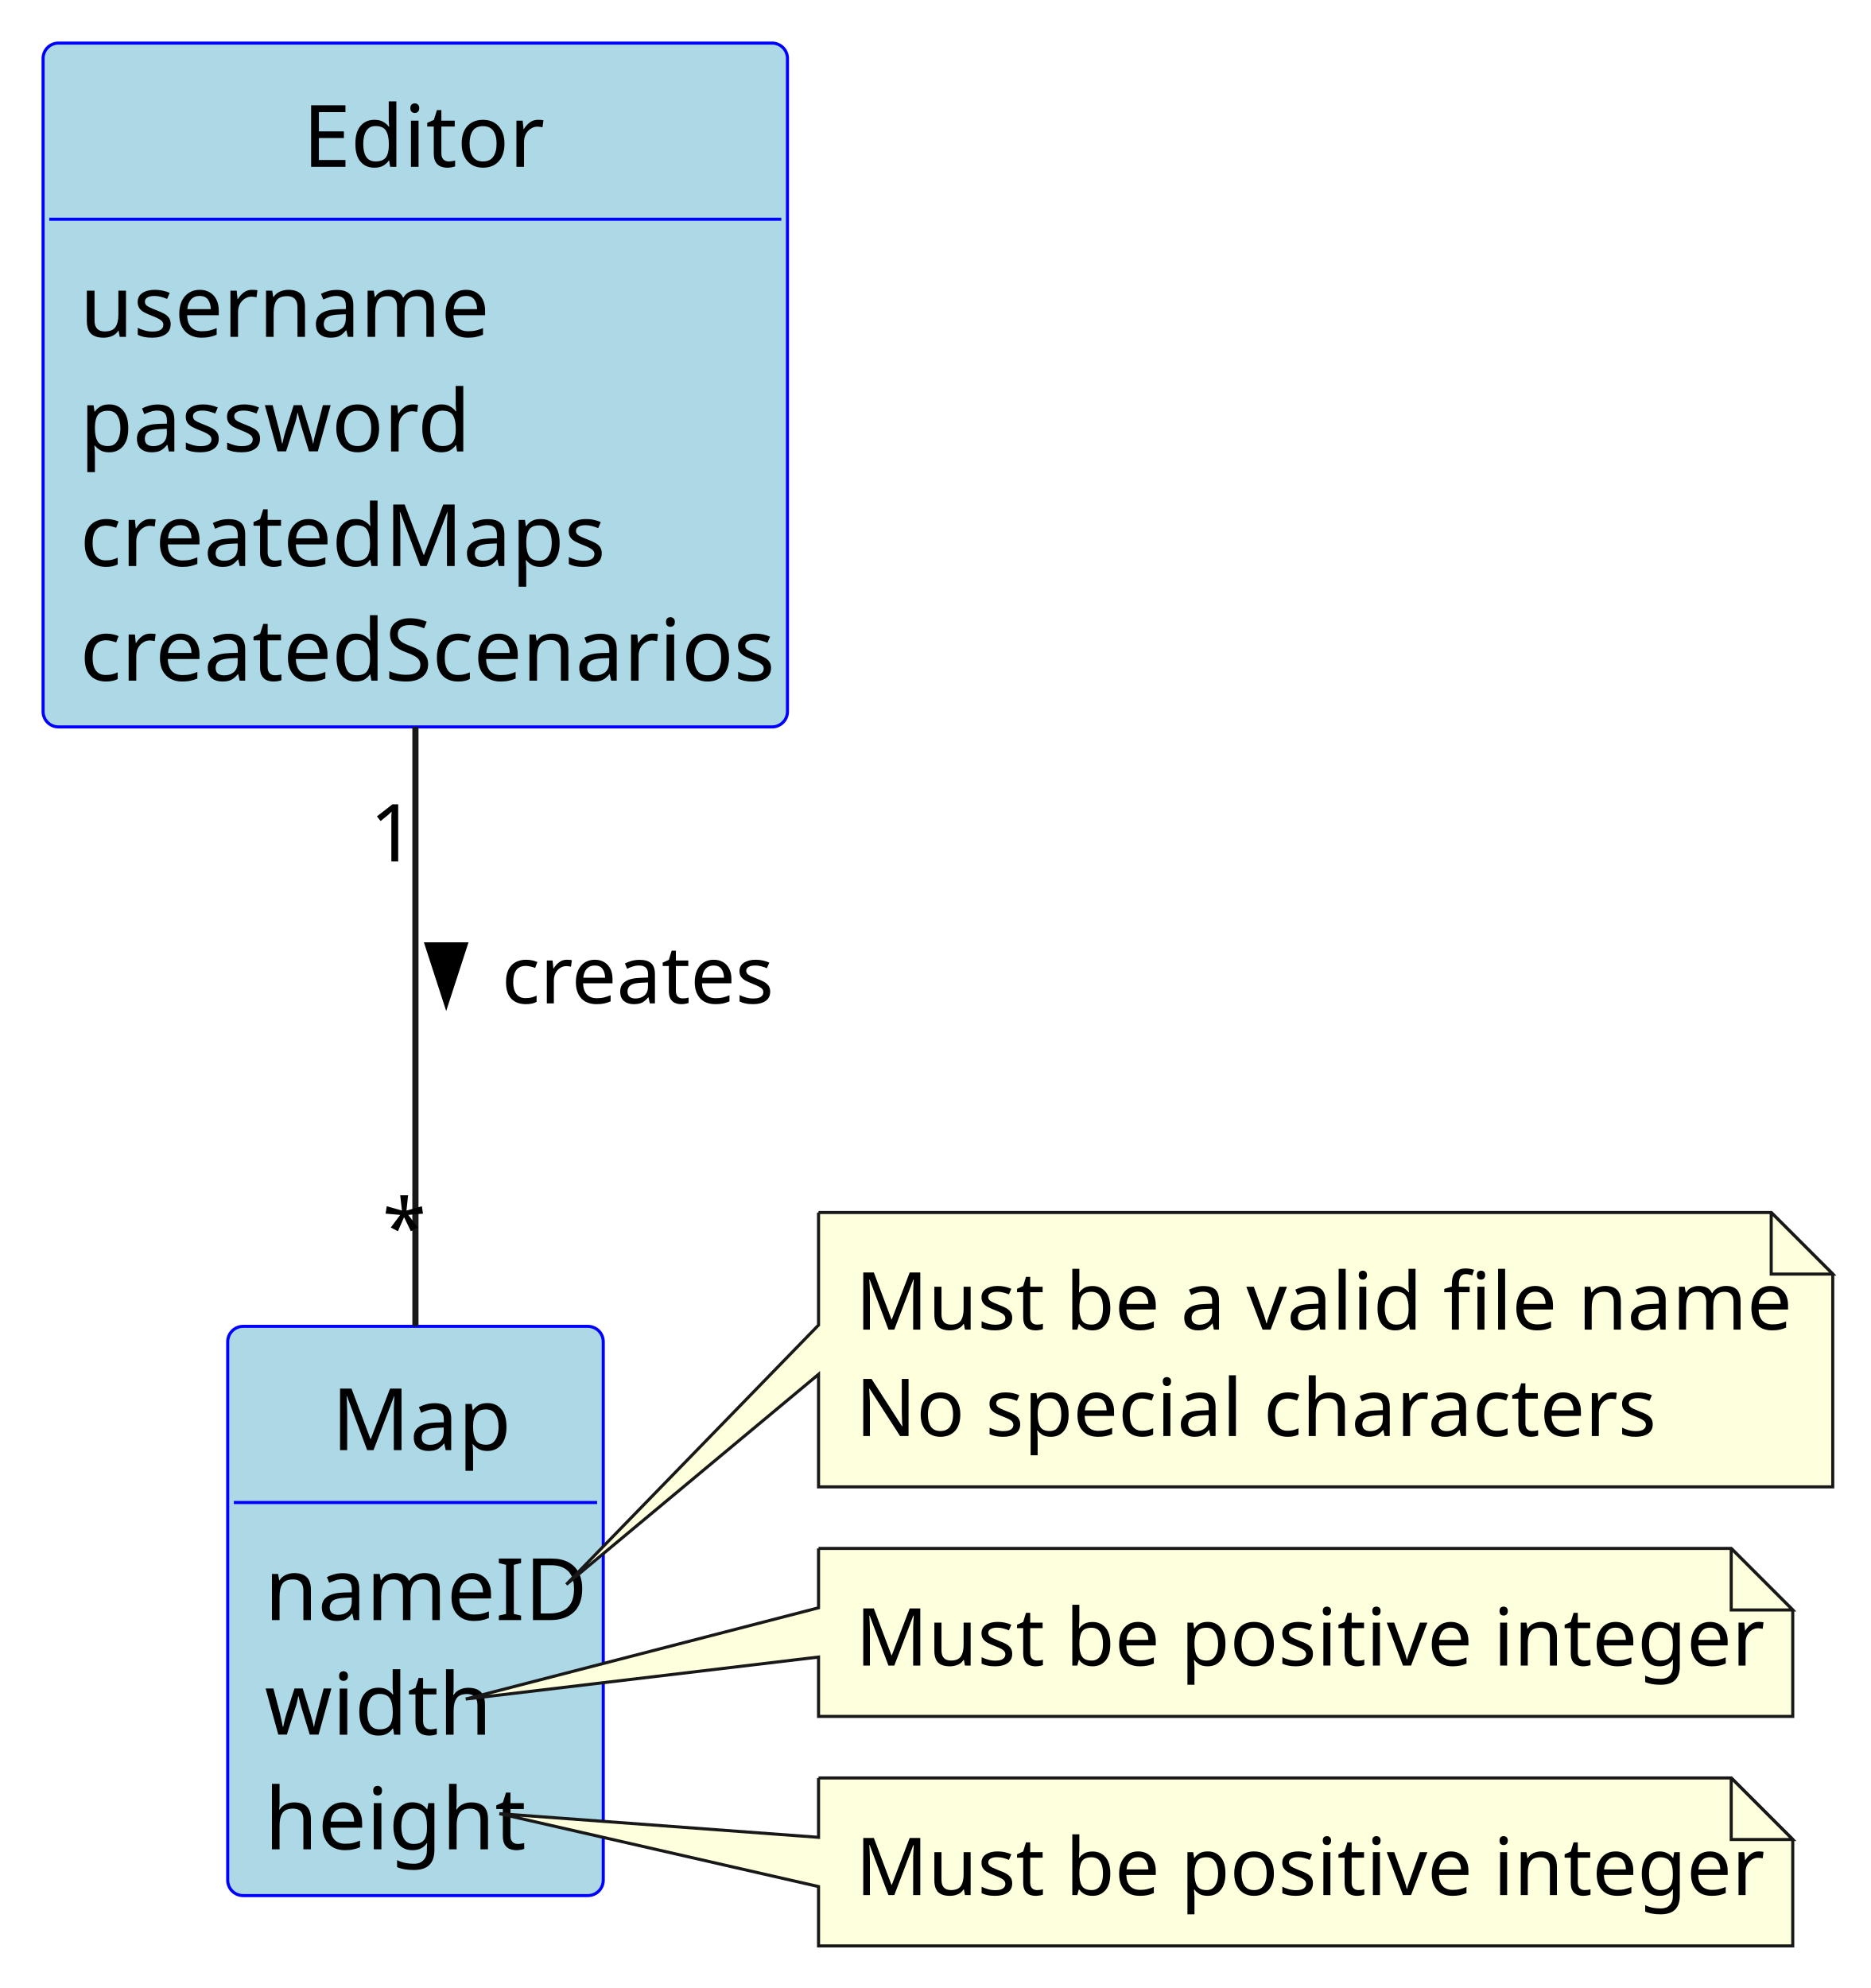
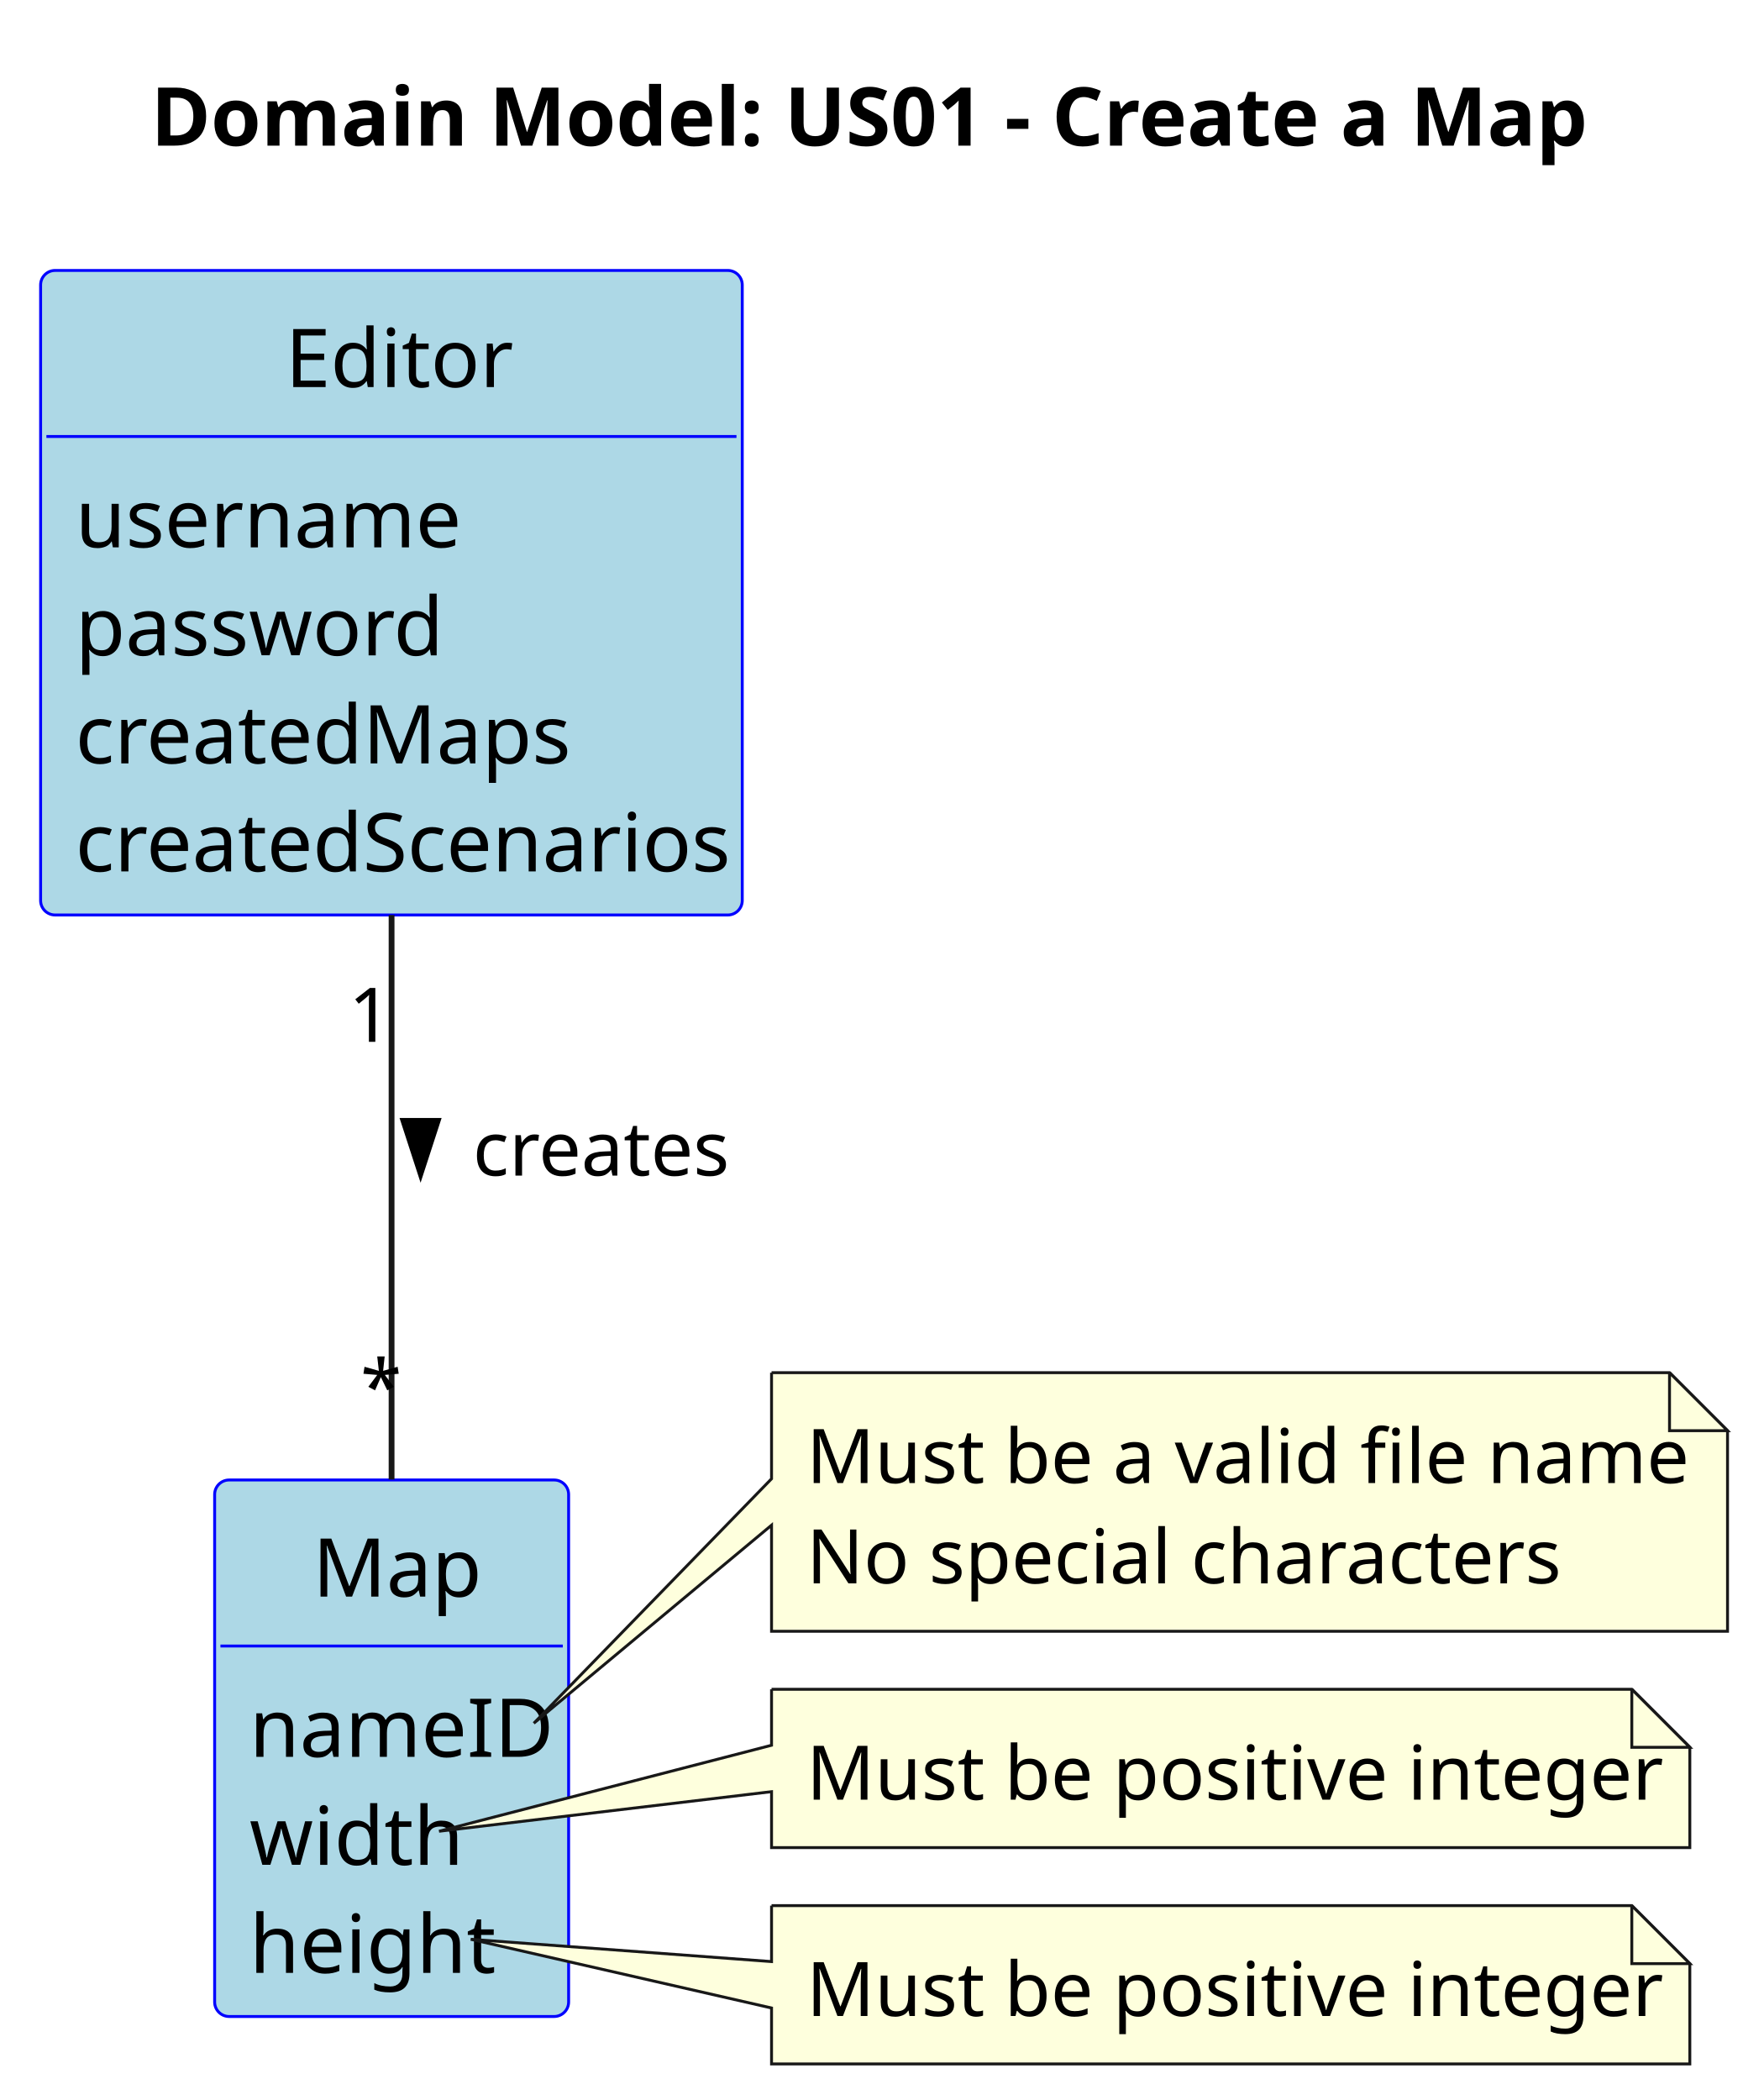
- <svg xmlns="http://www.w3.org/2000/svg" contentStyleType="text/css" height="323px" preserveAspectRatio="none" style="width:304px;height:323px;background:#FFFFFF;" version="1.1" viewBox="0 0 304 323" width="304px" zoomAndPan="magnify">
+ <svg xmlns="http://www.w3.org/2000/svg" contentStyleType="text/css" height="362px" preserveAspectRatio="none" style="width:304px;height:362px;background:#FFFFFF;" version="1.1" viewBox="0 0 304 362" width="304px" zoomAndPan="magnify">
  <defs />
  <g>
+     <text fill="#000000" font-family="sans-serif" font-size="14" font-weight="bold" lengthAdjust="spacing" textLength="238.827" x="25.983" y="25.107">Domain Model: US01 - Create a Map</text>
    <g id="elem_Editor">
-       <rect fill="#ADD8E6" height="111.106" id="Editor" rx="2.5" ry="2.5" style="stroke:#0000FF;stroke-width:0.5;" width="120.951" x="7" y="7" />
-       <text fill="#000000" font-family="sans-serif" font-size="14" lengthAdjust="spacing" textLength="36.572" x="49.19" y="27.107">Editor</text>
-       <line style="stroke:#0000FF;stroke-width:0.5;" x1="8" x2="126.951" y1="35.621" y2="35.621" />
-       <text fill="#000000" font-family="sans-serif" font-size="14" lengthAdjust="spacing" textLength="62.255" x="13" y="54.728">username</text>
-       <text fill="#000000" font-family="sans-serif" font-size="14" lengthAdjust="spacing" textLength="59.917" x="13" y="73.35">password</text>
-       <text fill="#000000" font-family="sans-serif" font-size="14" lengthAdjust="spacing" textLength="80.931" x="13" y="91.971">createdMaps</text>
-       <text fill="#000000" font-family="sans-serif" font-size="14" lengthAdjust="spacing" textLength="108.951" x="13" y="110.592">createdScenarios</text>
+       <rect codeLine="12" fill="#ADD8E6" height="111.106" id="Editor" rx="2.5" ry="2.5" style="stroke:#0000FF;stroke-width:0.5;" width="120.951" x="7" y="46.621" />
+       <text fill="#000000" font-family="sans-serif" font-size="14" lengthAdjust="spacing" textLength="36.572" x="49.19" y="66.728">Editor</text>
+       <line style="stroke:#0000FF;stroke-width:0.5;" x1="8" x2="126.951" y1="75.242" y2="75.242" />
+       <text fill="#000000" font-family="sans-serif" font-size="14" lengthAdjust="spacing" textLength="62.255" x="13" y="94.35">username</text>
+       <text fill="#000000" font-family="sans-serif" font-size="14" lengthAdjust="spacing" textLength="59.917" x="13" y="112.971">password</text>
+       <text fill="#000000" font-family="sans-serif" font-size="14" lengthAdjust="spacing" textLength="80.931" x="13" y="131.592">createdMaps</text>
+       <text fill="#000000" font-family="sans-serif" font-size="14" lengthAdjust="spacing" textLength="108.951" x="13" y="150.213">createdScenarios</text>
    </g>
    <g id="elem_Map">
-       <rect fill="#ADD8E6" height="92.484" id="Map" rx="2.5" ry="2.5" style="stroke:#0000FF;stroke-width:0.5;" width="61.02" x="37" y="215.5" />
-       <text fill="#000000" font-family="sans-serif" font-size="14" lengthAdjust="spacing" textLength="27.234" x="53.893" y="235.607">Map</text>
-       <line style="stroke:#0000FF;stroke-width:0.5;" x1="38" x2="97.02" y1="244.121" y2="244.121" />
-       <text fill="#000000" font-family="sans-serif" font-size="14" lengthAdjust="spacing" textLength="49.02" x="43" y="263.228">nameID</text>
-       <text fill="#000000" font-family="sans-serif" font-size="14" lengthAdjust="spacing" textLength="32.683" x="43" y="281.85">width</text>
-       <text fill="#000000" font-family="sans-serif" font-size="14" lengthAdjust="spacing" textLength="38.145" x="43" y="300.471">height</text>
+       <rect codeLine="19" fill="#ADD8E6" height="92.484" id="Map" rx="2.5" ry="2.5" style="stroke:#0000FF;stroke-width:0.5;" width="61.02" x="37" y="255.121" />
+       <text fill="#000000" font-family="sans-serif" font-size="14" lengthAdjust="spacing" textLength="27.234" x="53.893" y="275.228">Map</text>
+       <line style="stroke:#0000FF;stroke-width:0.5;" x1="38" x2="97.02" y1="283.742" y2="283.742" />
+       <text fill="#000000" font-family="sans-serif" font-size="14" lengthAdjust="spacing" textLength="49.02" x="43" y="302.85">nameID</text>
+       <text fill="#000000" font-family="sans-serif" font-size="14" lengthAdjust="spacing" textLength="32.683" x="43" y="321.471">width</text>
+       <text fill="#000000" font-family="sans-serif" font-size="14" lengthAdjust="spacing" textLength="38.145" x="43" y="340.092">height</text>
    </g>
-     <path d="M133,197 L133,215.291 L92.02,257.432 L133,223.291 L133,241.582 A0,0 0 0 0 133,241.582 L297.793,241.582 A0,0 0 0 0 297.793,241.582 L297.793,207 L287.793,197 L133,197 A0,0 0 0 0 133,197 " fill="#FEFFDD" style="stroke:#181818;stroke-width:0.5;" />
-     <path d="M287.793,197 L287.793,207 L297.793,207 L287.793,197 " fill="#FEFFDD" style="stroke:#181818;stroke-width:0.5;" />
-     <text fill="#000000" font-family="sans-serif" font-size="13" lengthAdjust="spacing" textLength="143.793" x="139" y="216.028">Must be a valid file name</text>
-     <text fill="#000000" font-family="sans-serif" font-size="13" lengthAdjust="spacing" textLength="124.998" x="139" y="233.319">No special characters</text>
-     <path d="M133,251.582 L133,261.228 L75.683,276.053 L133,269.228 L133,278.873 A0,0 0 0 0 133,278.873 L291.293,278.873 A0,0 0 0 0 291.293,278.873 L291.293,261.582 L281.293,251.582 L133,251.582 A0,0 0 0 0 133,251.582 " fill="#FEFFDD" style="stroke:#181818;stroke-width:0.5;" />
-     <path d="M281.293,251.582 L281.293,261.582 L291.293,261.582 L281.293,251.582 " fill="#FEFFDD" style="stroke:#181818;stroke-width:0.5;" />
-     <text fill="#000000" font-family="sans-serif" font-size="13" lengthAdjust="spacing" textLength="137.293" x="139" y="270.61">Must be positive integer</text>
-     <path d="M133,288.873 L133,298.519 L81.144,294.674 L133,306.519 L133,316.164 A0,0 0 0 0 133,316.164 L291.293,316.164 A0,0 0 0 0 291.293,316.164 L291.293,298.873 L281.293,288.873 L133,288.873 A0,0 0 0 0 133,288.873 " fill="#FEFFDD" style="stroke:#181818;stroke-width:0.5;" />
-     <path d="M281.293,288.873 L281.293,298.873 L291.293,298.873 L281.293,288.873 " fill="#FEFFDD" style="stroke:#181818;stroke-width:0.5;" />
-     <text fill="#000000" font-family="sans-serif" font-size="13" lengthAdjust="spacing" textLength="137.293" x="139" y="307.901">Must be positive integer</text>
+     <path d="M133,236.621 L133,254.912 L92.02,297.053 L133,262.912 L133,281.203 A0,0 0 0 0 133,281.203 L297.793,281.203 A0,0 0 0 0 297.793,281.203 L297.793,246.621 L287.793,236.621 L133,236.621 A0,0 0 0 0 133,236.621 " fill="#FEFFDD" style="stroke:#181818;stroke-width:0.5;" />
+     <path d="M287.793,236.621 L287.793,246.621 L297.793,246.621 L287.793,236.621 " fill="#FEFFDD" style="stroke:#181818;stroke-width:0.5;" />
+     <text fill="#000000" font-family="sans-serif" font-size="13" lengthAdjust="spacing" textLength="143.793" x="139" y="255.649">Must be a valid file name</text>
+     <text fill="#000000" font-family="sans-serif" font-size="13" lengthAdjust="spacing" textLength="124.998" x="139" y="272.94">No special characters</text>
+     <path d="M133,291.203 L133,300.849 L75.683,315.674 L133,308.849 L133,318.494 A0,0 0 0 0 133,318.494 L291.293,318.494 A0,0 0 0 0 291.293,318.494 L291.293,301.203 L281.293,291.203 L133,291.203 A0,0 0 0 0 133,291.203 " fill="#FEFFDD" style="stroke:#181818;stroke-width:0.5;" />
+     <path d="M281.293,291.203 L281.293,301.203 L291.293,301.203 L281.293,291.203 " fill="#FEFFDD" style="stroke:#181818;stroke-width:0.5;" />
+     <text fill="#000000" font-family="sans-serif" font-size="13" lengthAdjust="spacing" textLength="137.293" x="139" y="310.231">Must be positive integer</text>
+     <path d="M133,328.494 L133,338.14 L81.144,334.295 L133,346.14 L133,355.785 A0,0 0 0 0 133,355.785 L291.293,355.785 A0,0 0 0 0 291.293,355.785 L291.293,338.494 L281.293,328.494 L133,328.494 A0,0 0 0 0 133,328.494 " fill="#FEFFDD" style="stroke:#181818;stroke-width:0.5;" />
+     <path d="M281.293,328.494 L281.293,338.494 L291.293,338.494 L281.293,328.494 " fill="#FEFFDD" style="stroke:#181818;stroke-width:0.5;" />
+     <text fill="#000000" font-family="sans-serif" font-size="13" lengthAdjust="spacing" textLength="137.293" x="139" y="347.522">Must be positive integer</text>
    <g id="link_Editor_Map">
-       <path d="M67.5,118.11 C67.5,148.74 67.5,186.49 67.5,215.42 " fill="none" id="Editor-Map" style="stroke:#181818;stroke-width:1.0;" />
-       <polygon fill="#000000" points="72.5,162.645,75.439,153.6,69.561,153.6,72.5,162.645" style="stroke:#000000;stroke-width:1.0;" />
-       <text fill="#000000" font-family="sans-serif" font-size="13" lengthAdjust="spacing" textLength="42.631" x="81.5" y="163.028">creates</text>
-       <text fill="#000000" font-family="sans-serif" font-size="13" lengthAdjust="spacing" textLength="7.23" x="60.09" y="139.963">1</text>
-       <text fill="#000000" font-family="sans-serif" font-size="13" lengthAdjust="spacing" textLength="5.059" x="62.12" y="204.076">*</text>
+       <path codeLine="38" d="M67.5,157.731 C67.5,188.361 67.5,226.111 67.5,255.041 " fill="none" id="Editor-Map" style="stroke:#181818;stroke-width:1.0;" />
+       <polygon fill="#000000" points="72.5,202.267,75.439,193.221,69.561,193.221,72.5,202.267" style="stroke:#000000;stroke-width:1.0;" />
+       <text fill="#000000" font-family="sans-serif" font-size="13" lengthAdjust="spacing" textLength="42.631" x="81.5" y="202.649">creates</text>
+       <text fill="#000000" font-family="sans-serif" font-size="13" lengthAdjust="spacing" textLength="7.23" x="60.09" y="179.584">1</text>
+       <text fill="#000000" font-family="sans-serif" font-size="13" lengthAdjust="spacing" textLength="5.059" x="62.12" y="243.697">*</text>
    </g>
  </g>
</svg>
